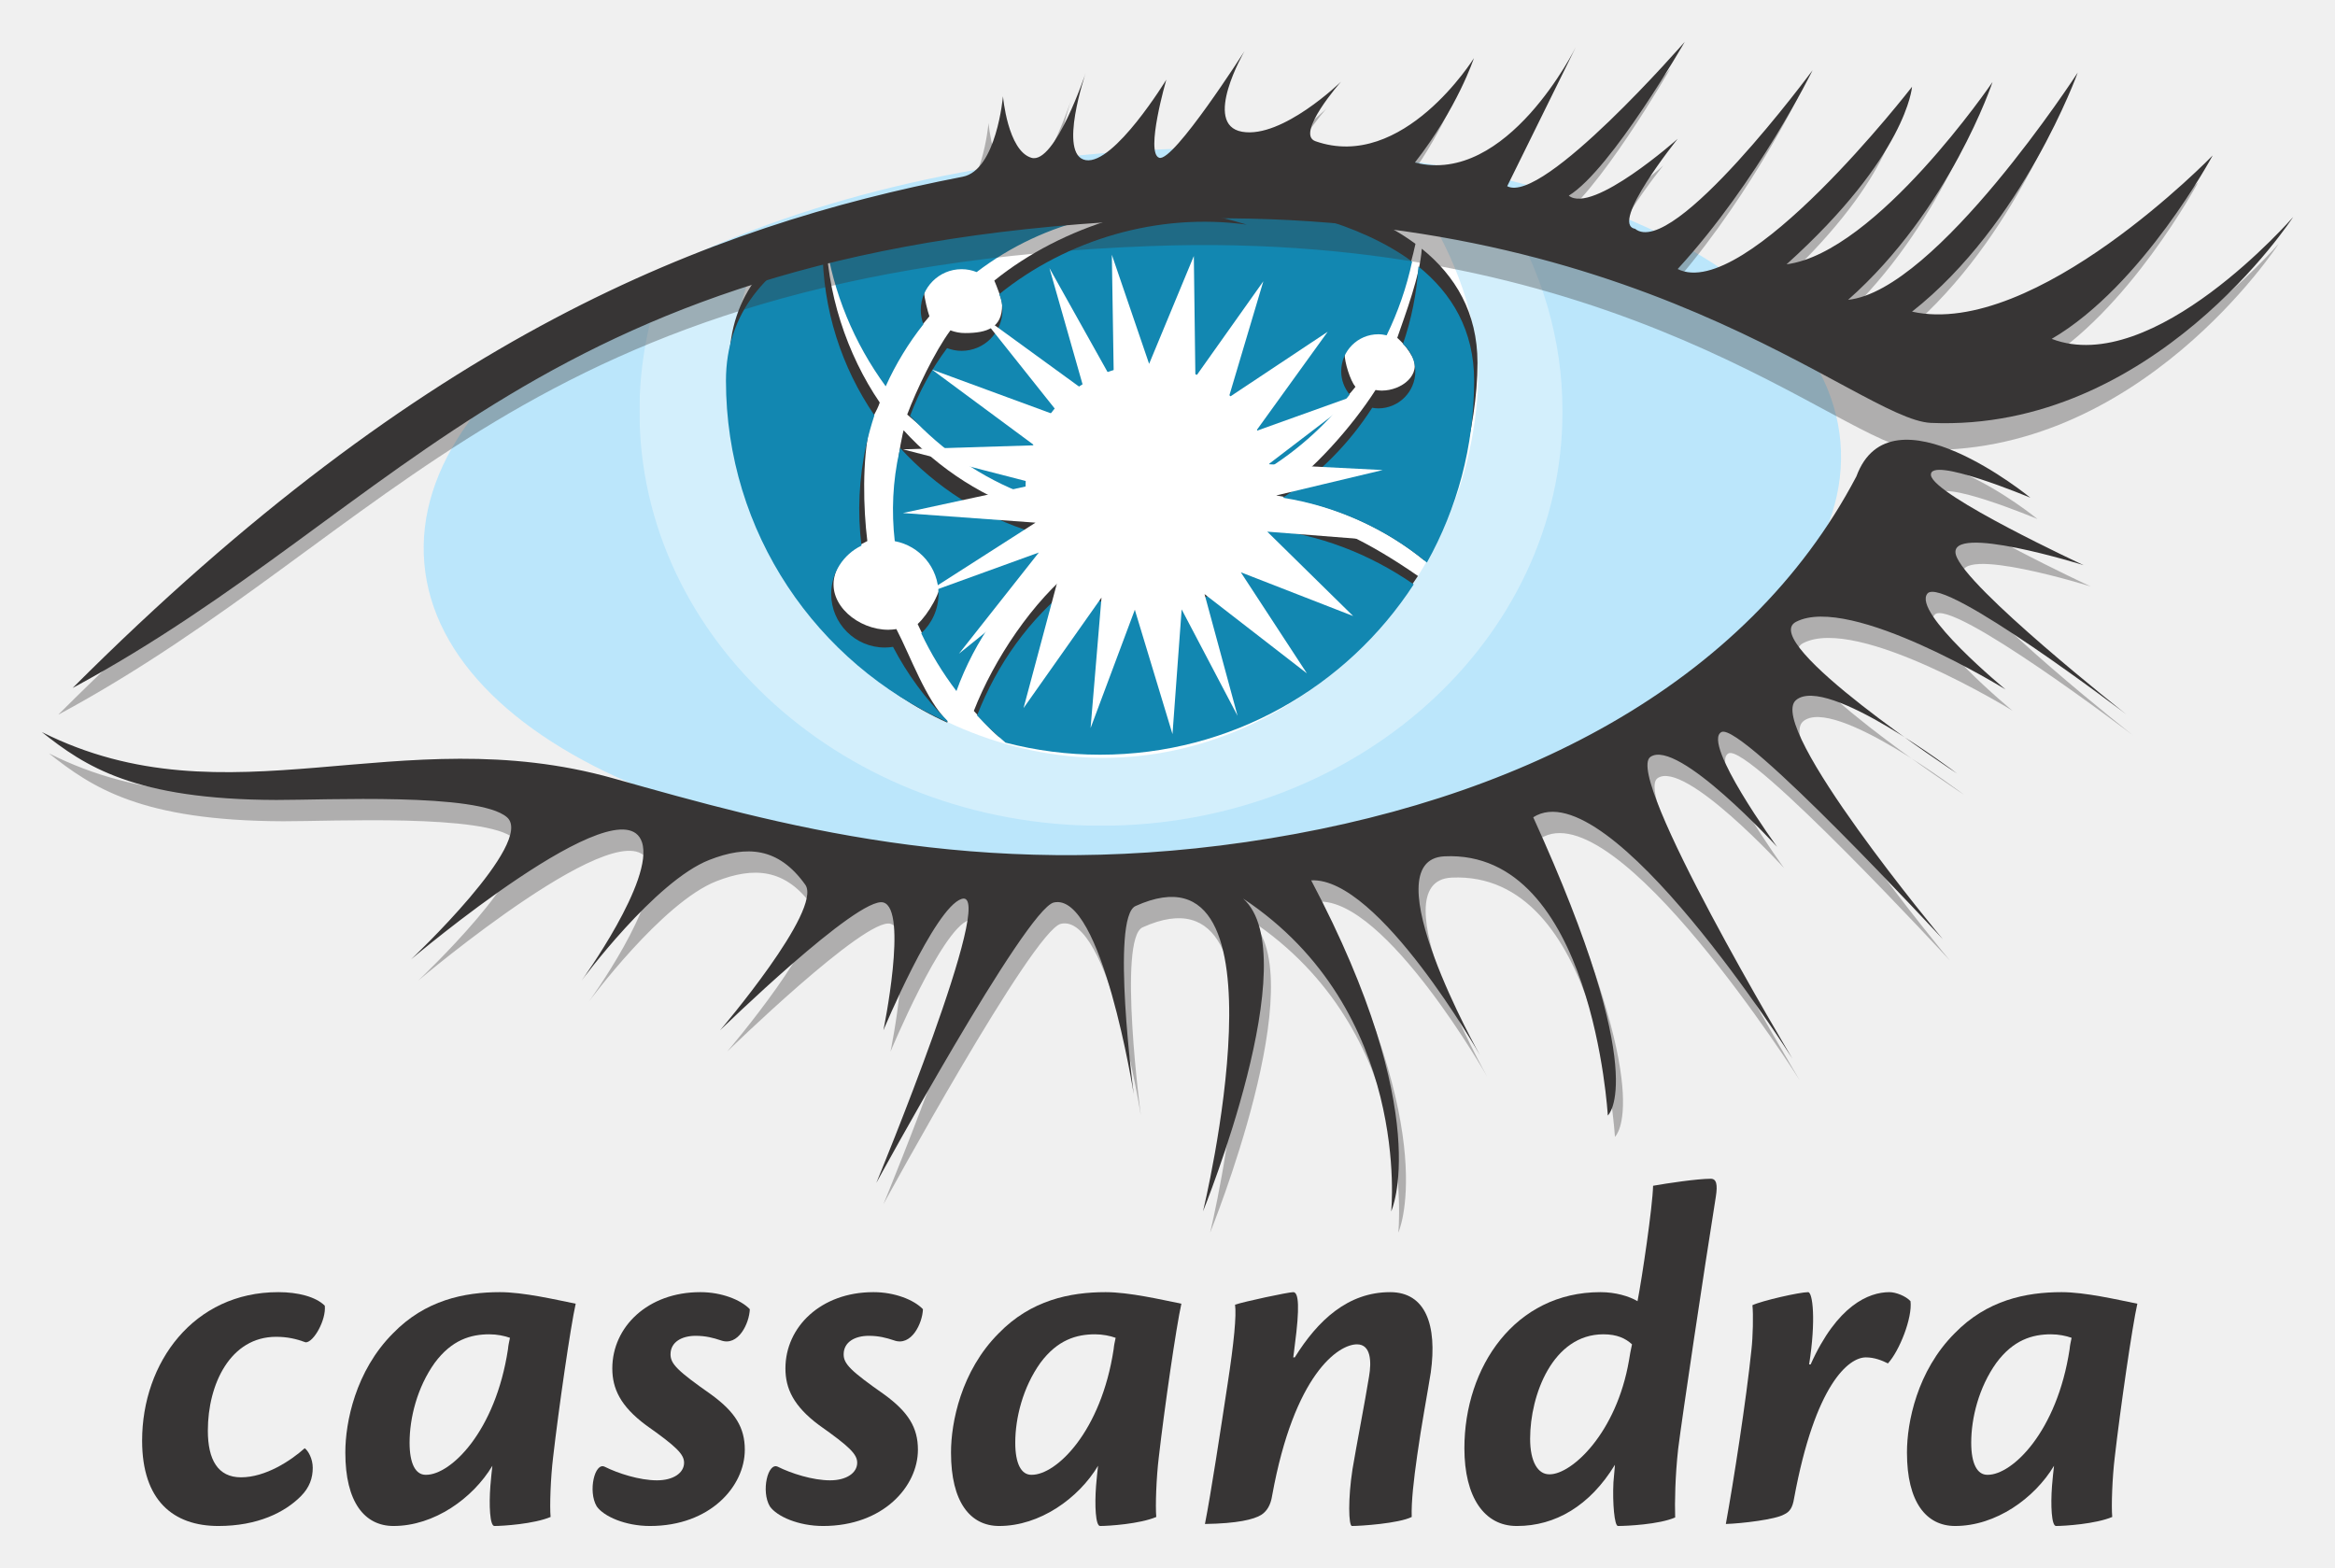
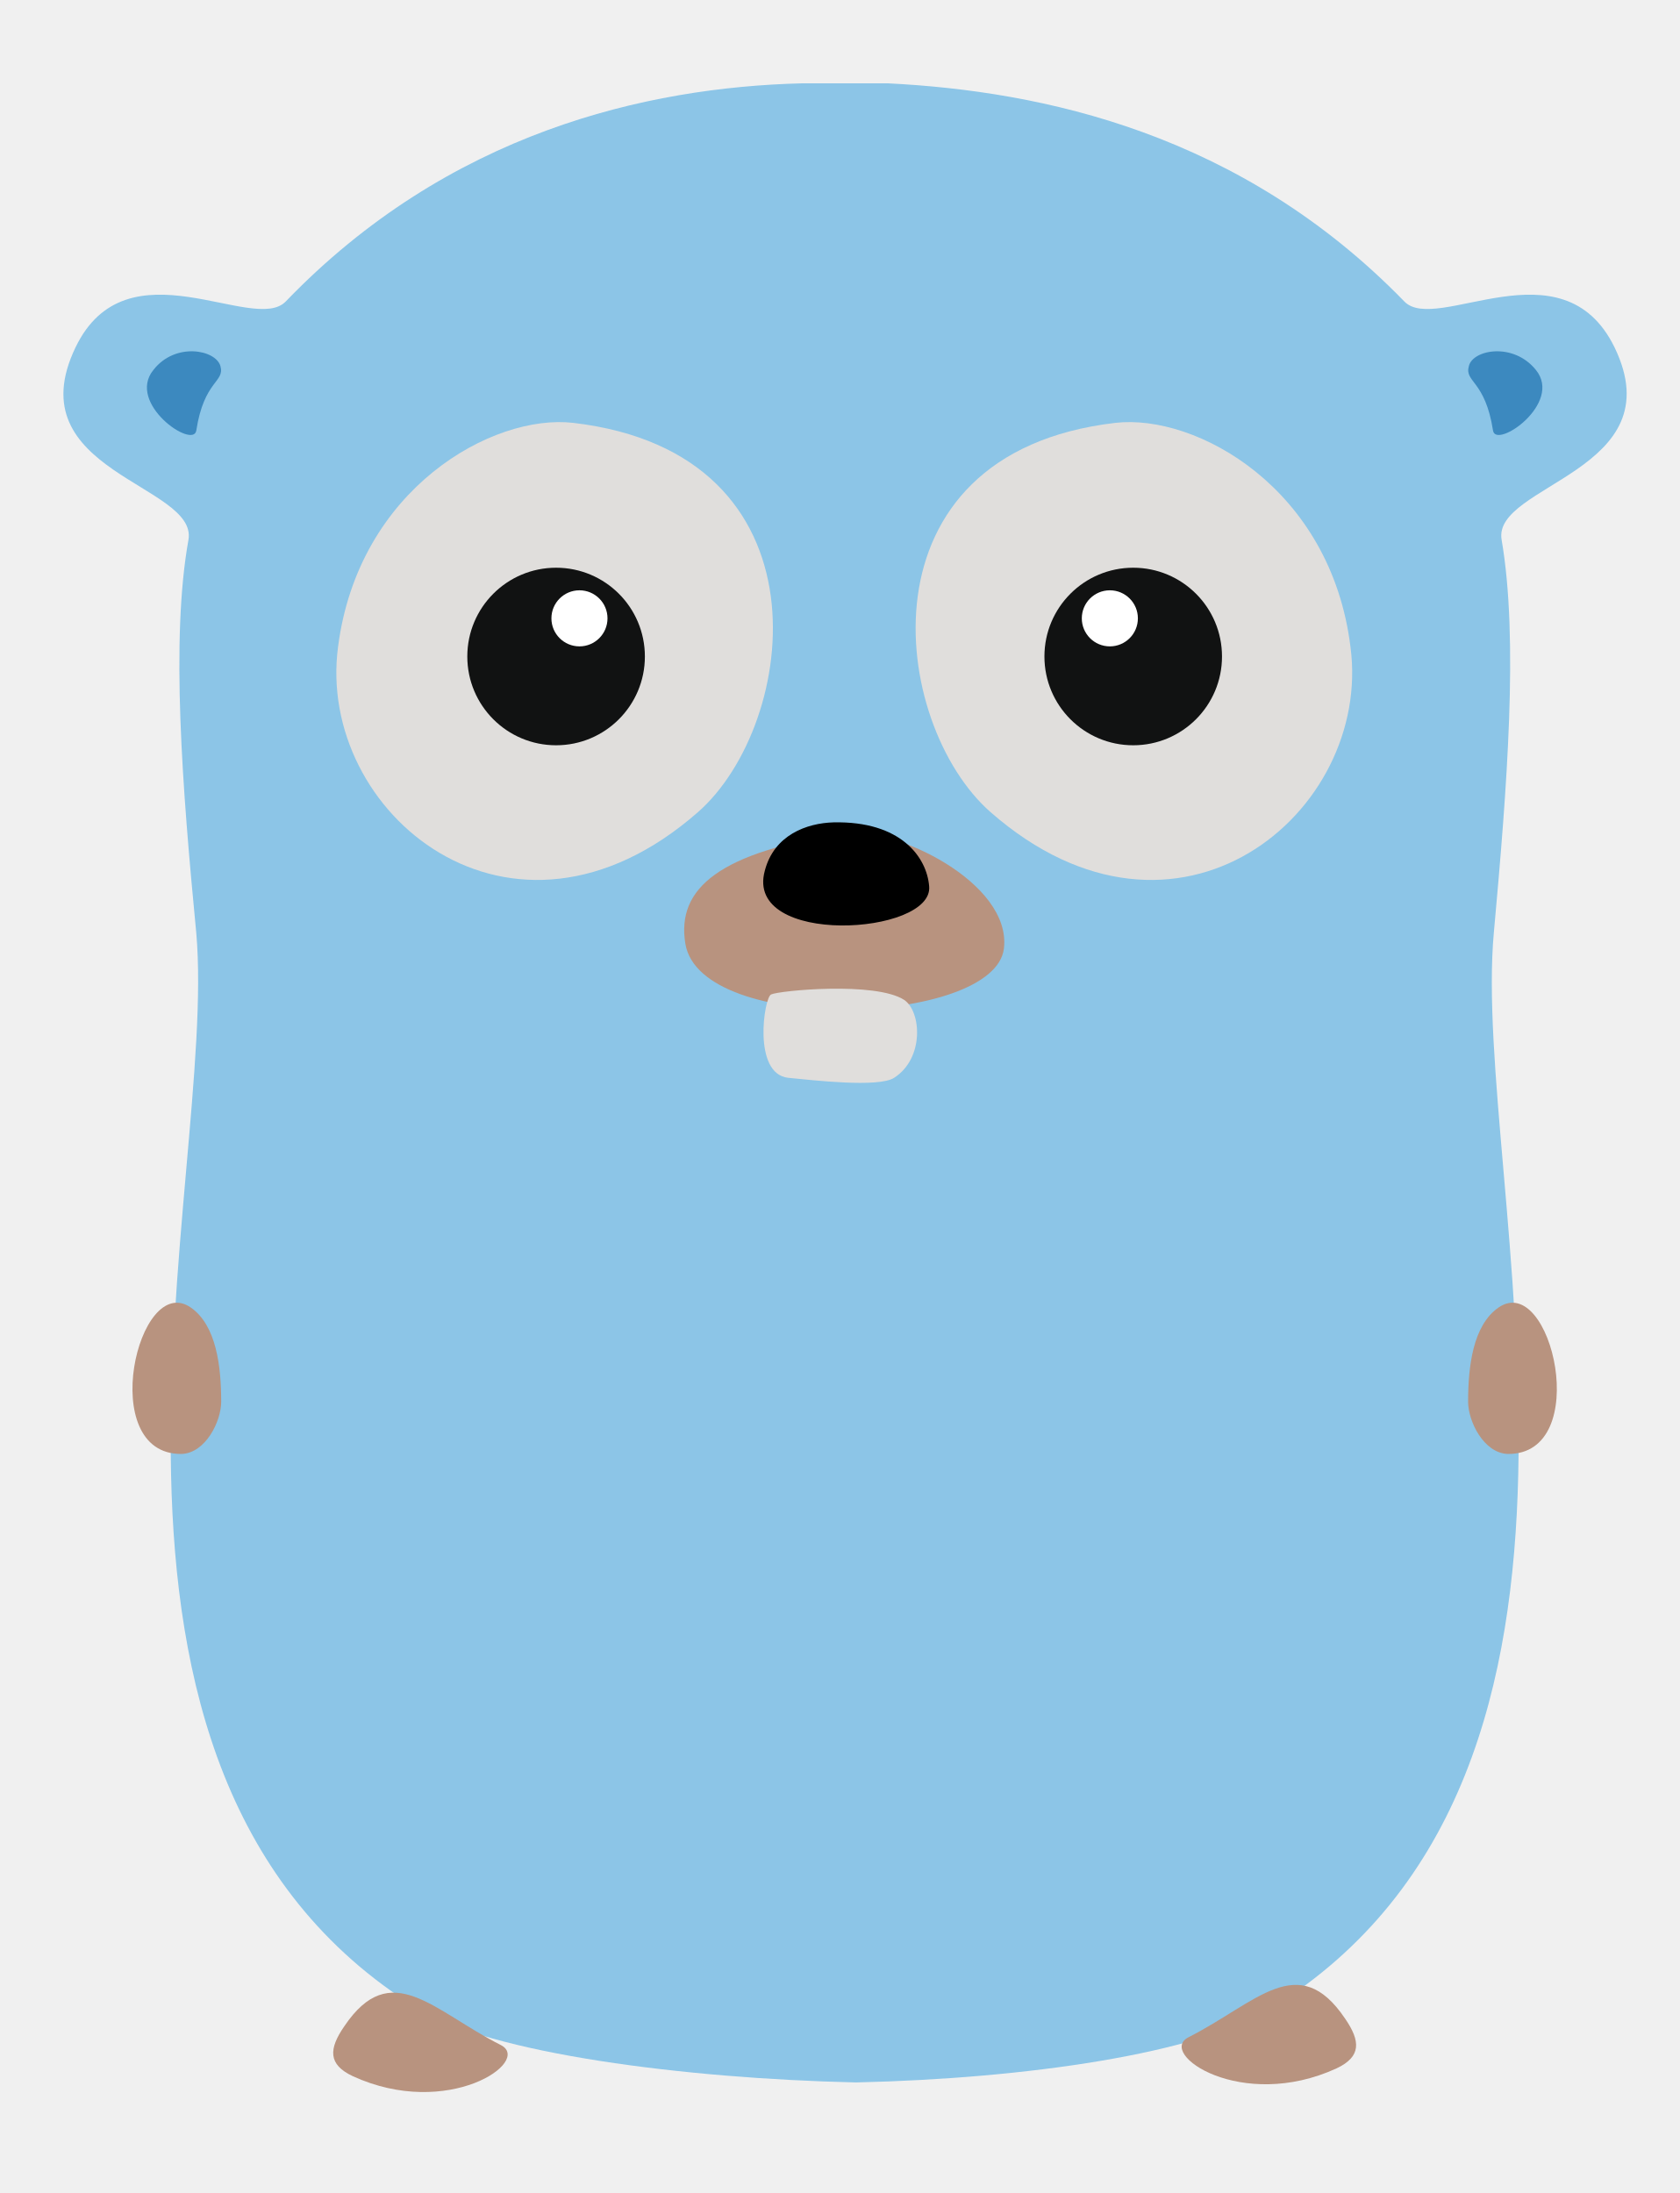
- <svg xmlns="http://www.w3.org/2000/svg" version="1.1" width="279.184" height="187.477" id="svg2816" xml:space="preserve">
-   <defs id="defs2820">
-     <clipPath id="clipPath2832">
-       <path d="M 0,792 612,792 612,0 0,0 0,792 z" id="path2834" />
-     </clipPath>
-     <clipPath id="clipPath2844">
-       <path d="M 0,792 612,792 612,0 0,0 0,792 z" id="path2846" />
-     </clipPath>
-     <clipPath id="clipPath2852">
-       <path d="m 96.008,715.93 88.29,0 0,-62.176 -88.29,0 0,62.176 z" id="path2854" />
-     </clipPath>
-     <clipPath id="clipPath2868">
-       <path d="M 0,792 612,792 612,0 0,0 0,792 z" id="path2870" />
-     </clipPath>
-     <clipPath id="clipPath2880">
-       <path d="M 0,792 612,792 612,0 0,0 0,792 z" id="path2882" />
-     </clipPath>
-     <clipPath id="clipPath2908">
-       <path d="M 0,792 612,792 612,0 0,0 0,792 z" id="path2910" />
-     </clipPath>
-     <clipPath id="clipPath2936">
-       <path d="M 0,792 612,792 612,0 0,0 0,792 z" id="path2938" />
-     </clipPath>
-     <clipPath id="clipPath2944">
-       <path d="m 121.202,708.378 45.899,0 0,-45.859 -45.899,0 0,45.859 z" id="path2946" />
-     </clipPath>
-     <clipPath id="clipPath2960">
-       <path d="M 0,792 612,792 612,0 0,0 0,792 z" id="path2962" />
-     </clipPath>
-     <clipPath id="clipPath2968">
-       <path d="m 40.403,726.188 212.402,0 0,-61.818 -212.402,0 0,61.818 z" id="path2970" />
-     </clipPath>
-     <clipPath id="clipPath2988">
-       <path d="M 0,792 612,792 612,0 0,0 0,792 z" id="path2990" />
-     </clipPath>
-     <clipPath id="clipPath2996">
-       <path d="m 39.52,688.644 199.381,0 0,-73.818 -199.381,0 0,73.818 z" id="path2998" />
-     </clipPath>
-     <clipPath id="clipPath3016">
-       <path d="M 0,792 612,792 612,0 0,0 0,792 z" id="path3018" />
-     </clipPath>
-   </defs>
-   <g transform="translate(-62.66865,-74.06425)" id="layer1" style="display:inline">
-     <g transform="matrix(1.25,0,0,-1.25,19.11765,990)" id="g3012">
-       <g clip-path="url(#clipPath3016)" id="g3014">
-         <g transform="translate(61.4912,609.1372)" id="g3020">
-           <path d="M 0,0 C 1.824,0 3.552,-0.432 4.417,-1.296 4.561,-2.641 3.36,-4.801 2.592,-4.801 1.68,-4.465 0.816,-4.272 -0.24,-4.272 c -4.368,0 -6.529,-4.513 -6.529,-8.977 0,-2.784 0.96,-4.465 3.169,-4.465 2.352,0 4.752,1.584 6.096,2.784 0.336,-0.239 0.768,-1.008 0.768,-1.872 0,-0.96 -0.288,-1.872 -1.152,-2.736 -1.536,-1.536 -4.128,-2.832 -7.873,-2.832 -4.32,0 -7.296,2.448 -7.296,8.161 C -13.057,-6.721 -8.113,0 -0.048,0 L 0,0 z" id="path3022" style="fill:#373535;fill-opacity:1;fill-rule:nonzero;stroke:none" />
-         </g>
-         <g transform="translate(75.6021,591.6636)" id="g3024">
-           <path d="m 0,0 c 2.352,0 6.625,4.129 7.825,12.001 0.048,0.48 0.096,0.624 0.192,1.104 -0.528,0.192 -1.248,0.336 -1.969,0.336 -1.776,0 -3.6,-0.528 -5.232,-2.736 -1.68,-2.352 -2.4,-5.28 -2.4,-7.633 C -1.584,1.057 -1.008,0 -0.048,0 L 0,0 z m -7.729,2.16 c 0,2.832 0.96,7.777 4.561,11.377 3.072,3.168 6.816,3.937 10.225,3.937 2.256,0 5.328,-0.72 7.248,-1.105 -0.48,-2.112 -1.632,-10.08 -2.16,-14.688 -0.24,-1.969 -0.336,-4.705 -0.24,-5.713 -1.584,-0.672 -4.56,-0.864 -5.377,-0.864 -0.431,0 -0.528,1.968 -0.383,3.84 0.047,0.624 0.144,1.536 0.191,1.92 -1.872,-3.12 -5.568,-5.76 -9.456,-5.76 -2.784,0 -4.609,2.304 -4.609,7.008 l 0,0.048 z" id="path3026" style="fill:#373535;fill-opacity:1;fill-rule:nonzero;stroke:none" />
-         </g>
-         <g transform="translate(101.8579,609.1372)" id="g3028">
-           <path d="m 0,0 c 1.968,0 3.84,-0.72 4.705,-1.632 -0.048,-1.345 -1.104,-3.6 -2.785,-2.976 -0.72,0.24 -1.44,0.431 -2.4,0.431 -1.296,0 -2.4,-0.576 -2.4,-1.775 0,-0.912 0.672,-1.585 3.888,-3.841 2.305,-1.68 3.217,-3.168 3.217,-5.28 0,-3.505 -3.313,-7.297 -9.073,-7.297 -2.352,0 -4.417,0.912 -5.089,1.872 -0.864,1.44 -0.192,4.272 0.769,3.793 1.248,-0.624 3.312,-1.297 4.992,-1.297 1.584,0 2.592,0.721 2.592,1.681 0,0.815 -0.72,1.536 -3.648,3.6 -2.449,1.824 -3.217,3.504 -3.217,5.424 0,3.984 3.409,7.297 8.401,7.297 L 0,0 z" id="path3030" style="fill:#373535;fill-opacity:1;fill-rule:nonzero;stroke:none" />
-         </g>
-         <g transform="translate(118.417,609.1372)" id="g3032">
-           <path d="m 0,0 c 1.969,0 3.841,-0.72 4.705,-1.632 -0.048,-1.345 -1.103,-3.6 -2.784,-2.976 -0.72,0.24 -1.441,0.431 -2.4,0.431 -1.296,0 -2.4,-0.576 -2.4,-1.775 0,-0.912 0.672,-1.585 3.888,-3.841 2.304,-1.68 3.216,-3.168 3.216,-5.28 0,-3.505 -3.313,-7.297 -9.073,-7.297 -2.352,0 -4.416,0.912 -5.088,1.872 -0.864,1.44 -0.192,4.272 0.768,3.793 1.248,-0.624 3.312,-1.297 4.992,-1.297 1.584,0 2.592,0.721 2.592,1.681 0,0.815 -0.72,1.536 -3.648,3.6 -2.448,1.824 -3.216,3.504 -3.216,5.424 0,3.984 3.408,7.297 8.401,7.297 L 0,0 z" id="path3034" style="fill:#373535;fill-opacity:1;fill-rule:nonzero;stroke:none" />
-         </g>
-         <g transform="translate(133.5361,591.6636)" id="g3036">
-           <path d="m 0,0 c 2.353,0 6.625,4.129 7.825,12.001 0.048,0.48 0.097,0.624 0.193,1.104 -0.529,0.192 -1.248,0.336 -1.969,0.336 -1.776,0 -3.6,-0.528 -5.233,-2.736 -1.679,-2.352 -2.4,-5.28 -2.4,-7.633 C -1.584,1.057 -1.008,0 -0.047,0 L 0,0 z m -7.729,2.16 c 0,2.832 0.961,7.777 4.561,11.377 3.072,3.168 6.816,3.937 10.225,3.937 2.256,0 5.329,-0.72 7.249,-1.105 -0.48,-2.112 -1.632,-10.08 -2.16,-14.688 -0.241,-1.969 -0.336,-4.705 -0.241,-5.713 -1.584,-0.672 -4.559,-0.864 -5.376,-0.864 -0.431,0 -0.528,1.968 -0.384,3.84 0.048,0.624 0.144,1.536 0.192,1.92 -1.872,-3.12 -5.568,-5.76 -9.456,-5.76 -2.785,0 -4.61,2.304 -4.61,7.008 l 0,0.048 z" id="path3038" style="fill:#373535;fill-opacity:1;fill-rule:nonzero;stroke:none" />
-         </g>
-         <g transform="translate(158.688,602.897)" id="g3040">
-           <path d="m 0,0 c 2.209,3.552 5.088,6.24 9.121,6.24 3.408,0 4.512,-3.168 3.889,-7.68 -0.336,-2.113 -0.912,-5.137 -1.297,-7.921 -0.336,-2.353 -0.576,-4.464 -0.527,-5.905 -1.248,-0.624 -4.897,-0.864 -5.713,-0.864 -0.336,0 -0.385,2.641 0.048,5.425 0.383,2.304 1.2,6.48 1.584,8.881 0.241,1.391 0.192,3.072 -1.152,3.072 -1.777,0 -6,-2.833 -8.113,-14.449 -0.145,-0.96 -0.528,-1.536 -1.057,-1.872 -0.719,-0.433 -2.256,-0.817 -5.375,-0.865 0.576,2.928 1.488,8.929 2.16,13.345 0.623,4.032 0.864,6.625 0.719,7.633 0.817,0.288 5.09,1.2 5.568,1.2 C 0.385,6.24 0.48,4.752 0,1.151 -0.047,0.815 -0.096,0.288 -0.145,0 L 0,0 z" id="path3042" style="fill:#373535;fill-opacity:1;fill-rule:nonzero;stroke:none" />
-         </g>
-         <g transform="translate(183.0728,591.7114)" id="g3044">
-           <path d="m 0,0 c 2.111,0 6.385,3.937 7.584,10.897 0.049,0.384 0.193,1.104 0.289,1.537 -0.625,0.576 -1.441,0.96 -2.736,0.96 -4.85,0 -7.01,-5.809 -7.01,-9.986 C -1.873,1.152 -1.104,0 -0.049,0 L 0,0 z m -3.168,-4.944 c -3.072,0 -4.992,2.736 -4.992,7.44 0,7.777 4.847,14.93 13.008,14.93 1.441,0 2.736,-0.384 3.552,-0.864 0.432,2.208 1.44,9.025 1.489,11.041 1.343,0.24 4.224,0.671 5.519,0.671 0.53,0 0.674,-0.527 0.481,-1.727 C 14.736,19.346 12.674,5.521 12.289,2.448 12,-0.144 11.953,-2.688 12,-4.128 10.465,-4.8 7.344,-4.944 6.529,-4.944 6.191,-4.944 6,-2.736 6.096,-0.768 6.145,-0.144 6.24,0.769 6.24,0.912 3.84,-3.024 0.527,-4.944 -3.121,-4.944 l -0.047,0 z" id="path3046" style="fill:#373535;fill-opacity:1;fill-rule:nonzero;stroke:none" />
-         </g>
-         <g transform="translate(208.0317,602.2241)" id="g3048">
-           <path d="M 0,0 C 2.545,5.665 5.568,6.913 7.537,6.913 8.162,6.913 9.121,6.529 9.553,6.049 9.746,4.465 8.498,1.297 7.393,0.097 6.816,0.385 6.098,0.673 5.281,0.673 c -1.633,0 -4.849,-2.545 -6.865,-13.489 -0.145,-0.913 -0.432,-1.297 -0.959,-1.537 -0.816,-0.48 -4.033,-0.864 -5.568,-0.912 0.718,3.937 1.966,11.953 2.447,16.658 0.144,1.2 0.191,3.408 0.096,4.272 0.912,0.432 4.513,1.248 5.328,1.248 0.433,0 0.769,-2.641 0.095,-6.913 L 0,0 z" id="path3050" style="fill:#373535;fill-opacity:1;fill-rule:nonzero;stroke:none" />
-         </g>
-         <g transform="translate(224.9751,591.6636)" id="g3052">
-           <path d="m 0,0 c 2.354,0 6.625,4.129 7.826,12.001 0.047,0.48 0.096,0.624 0.192,1.104 -0.528,0.192 -1.248,0.336 -1.969,0.336 -1.776,0 -3.6,-0.528 -5.233,-2.736 -1.679,-2.352 -2.4,-5.28 -2.4,-7.633 C -1.584,1.057 -1.008,0 -0.047,0 L 0,0 z m -7.729,2.16 c 0,2.832 0.961,7.777 4.561,11.377 3.072,3.168 6.816,3.937 10.225,3.937 2.256,0 5.328,-0.72 7.25,-1.105 -0.481,-2.112 -1.633,-10.08 -2.161,-14.688 -0.24,-1.969 -0.337,-4.705 -0.24,-5.713 -1.584,-0.672 -4.56,-0.864 -5.377,-0.864 -0.431,0 -0.527,1.968 -0.384,3.84 0.048,0.624 0.144,1.536 0.193,1.92 -1.873,-3.12 -5.568,-5.76 -9.457,-5.76 -2.785,0 -4.61,2.304 -4.61,7.008 l 0,0.048 z" id="path3054" style="fill:#373535;fill-opacity:1;fill-rule:nonzero;stroke:none" />
-         </g>
-       </g>
+ <svg xmlns="http://www.w3.org/2000/svg" version="1.1" id="Gopher" x="0px" y="0px" viewBox="0 0 215.6 281.6" enable-background="new 0 0 215.6 281.6" xml:space="preserve">
+   <g>
+     <path fill="#8CC5E7" d="M207.3,44.6c-6.7-13.7-22.9-1.6-27-5.9c-21-21.6-46.4-27-66.3-28c0,0-9,0-11,0c-20,0.5-45.4,6.3-66.3,28   c-4.1,4.3-20.4-7.8-27,5.9c-7.7,16,15.7,17.6,14.5,24.7c-2.3,12.8-0.8,31.8,1,50.5C28,151.5,4.3,227.4,53.6,257.9   c9.3,5.8,34.4,9,56.2,9.5l0,0c0,0,0.1,0,0.1,0c0,0,0.1,0,0.1,0l0,0c21.8-0.5,43.9-3.7,53.2-9.5c49.4-30.5,25.7-106.4,28.6-138.1   c1.7-18.7,3.2-37.7,1-50.5C191.6,62.2,215,60.5,207.3,44.6z" />
+     <g>
+       <path fill="#E0DEDC" d="M143.2,54.3c-33.4,3.9-28.9,38.7-16,50c24,21,49,0,46.2-21.2C170.9,62.7,153.6,53.1,143.2,54.3z" />
+       <circle fill="#111212" cx="145.5" cy="84.3" r="11.4" />
+       <circle fill="#FFFFFF" cx="142.5" cy="79.4" r="3.6" />
    </g>
-   </g>
-   <g transform="translate(-62.66865,-74.06425)" id="layer2" style="display:inline">
-     <g transform="matrix(1.25,0,0,-1.25,19.11765,990)" id="g4555">
-       <g id="g2828">
-         <g clip-path="url(#clipPath2832)" id="g2830">
-           <g transform="translate(210.8784,690.4834)" id="g2836">
-             <path d="m 0,0 c 1.584,-18.452 -27.455,-36.014 -64.859,-39.223 -37.404,-3.209 -69.01,9.151 -70.592,27.602 -1.584,18.455 27.455,36.016 64.859,39.225 C -33.188,30.812 -1.582,18.455 0,0" id="path2838" style="fill:#bbe6fb;fill-opacity:1;fill-rule:nonzero;stroke:none" />
-           </g>
-         </g>
-       </g>
-       <g id="g2840">
-         <g clip-path="url(#clipPath2844)" id="g2842">
-           <g id="g2848">
-             <g id="g2850" />
-             <g id="g2856">
-               <g clip-path="url(#clipPath2852)" id="g2858" style="opacity:0.35">
-                 <g transform="translate(141.3843,715.9233)" id="g2860">
-                   <path d="m 0,0 c -14.268,0.232 -30.964,-5.433 -43.387,-10.738 -1.293,-3.726 -1.989,-7.689 -1.989,-11.797 0,-21.888 19.764,-39.634 44.145,-39.634 24.381,0 44.145,17.746 44.145,39.634 0,6.927 -1.984,13.435 -5.463,19.101 C 27.512,-1.889 13.842,-0.225 0,0" id="path2862" style="fill:#ffffff;fill-opacity:1;fill-rule:nonzero;stroke:none" />
-                 </g>
-               </g>
-             </g>
-           </g>
-         </g>
-       </g>
-       <g id="g2864">
-         <g clip-path="url(#clipPath2868)" id="g2866">
-           <g transform="translate(140.1528,715.9277)" id="g2872">
-             <path d="m 0,0 c -7.899,0.482 -21.514,-3.639 -32.867,-7.75 -1.725,-4.071 -2.683,-8.526 -2.683,-13.201 0,-19.178 17.388,-34.725 35.782,-34.725 18.273,0 34.44,15.572 35.782,34.725 0.436,6.237 -1.711,12.114 -4.692,17.181 C 19.552,-1.697 7.061,-0.431 0,0" id="path2874" style="fill:#ffffff;fill-opacity:1;fill-rule:nonzero;stroke:none" />
-           </g>
-         </g>
-       </g>
-       <g id="g2876">
-         <g clip-path="url(#clipPath2880)" id="g2878">
-           <g transform="translate(119.8818,697.4946)" id="g2884">
-             <path d="M 0,0 C 0.969,2.146 2.437,3.197 3.859,4.996 3.701,5.422 3.355,6.815 3.355,7.298 c 0,2.156 1.749,3.906 3.906,3.906 0.509,0 0.995,-0.101 1.44,-0.278 6.465,4.927 14.976,7.075 23.529,5.163 0.781,-0.176 1.547,-0.389 2.299,-0.623 C 26.076,16.638 16.548,13.644 10.067,8.413 10.265,7.946 10.814,6.611 10.814,6.074 10.814,3.917 9.418,3.392 7.261,3.392 6.771,3.392 6.303,3.486 5.87,3.651 4.406,1.685 2.612,-2.06 1.734,-4.401 c 3.584,-3.206 6.822,-4.368 11.042,-5.945 -0.011,0.201 0.145,0.387 0.145,0.592 0,6.503 5.725,11.788 12.229,11.788 5.828,0 10.654,-4.238 11.596,-9.798 2.908,1.85 5.72,3.268 7.863,6.01 -0.5,0.61 -1.039,2.337 -1.039,3.187 0,1.957 1.588,3.544 3.545,3.544 0.277,0 0.543,-0.04 0.802,-0.1 1.088,2.236 1.909,4.606 2.434,7.05 -10.17,7.529 -29.847,6.502 -29.847,6.502 0,0 -15.658,0.817 -26.258,-4.349 C -5.047,8.969 -3.008,4.11 0,0" id="path2886" style="fill:#373535;fill-opacity:1;fill-rule:nonzero;stroke:none" />
-           </g>
-           <g transform="translate(168.4907,700.4282)" id="g2888">
-             <path d="m 0,0 c 0.719,-0.648 1.111,-1.217 1.42,-1.771 0.951,-1.71 -0.957,-3.275 -2.914,-3.275 -0.199,0 -0.391,0.027 -0.582,0.059 -2.205,-3.446 -6.067,-7.865 -9.498,-10.089 5.261,-0.862 10.222,-2.969 14.17,-6.225 2.875,5.151 5.08,12.589 5.08,18.907 0,4.809 -2.123,8.334 -5.328,10.92 C 2.18,5.95 0.805,2.347 0,0" id="path2890" style="fill:#373535;fill-opacity:1;fill-rule:nonzero;stroke:none" />
-           </g>
-           <g transform="translate(125.7842,667.8032)" id="g2892">
-             <path d="M 0,0 C 1.753,4.841 6.065,8.592 10.144,11.892 9.547,12.709 8.652,14.732 8.279,15.69 3.304,17.203 -1.098,20.035 -4.512,23.784 -4.537,23.675 -4.568,23.569 -4.594,23.46 -5.237,20.579 -5.355,17.692 -5.035,14.876 -2.653,14.432 -0.85,12.345 -0.85,9.834 -0.85,8.345 -2.155,6.187 -3.168,5.248 -2.067,2.872 -1.316,1.726 0,0" id="path2894" style="fill:#373535;fill-opacity:1;fill-rule:nonzero;stroke:none" />
-           </g>
-           <g transform="translate(125.4756,663.7393)" id="g2896">
-             <path d="m 0,0 c -2.091,2.079 -3.537,6.226 -4.894,8.83 -0.254,-0.039 -0.514,-0.066 -0.78,-0.066 -2.836,0 -5.807,2.38 -5.135,5.134 0.372,1.524 1.424,2.521 3.137,3.353 -0.39,3.157 -0.496,7.695 0.237,10.977 0.21,0.939 0.655,1.379 0.95,2.273 -3.129,4.579 -5.151,10.589 -5.151,16.552 0,0.218 0.011,0.433 0.016,0.649 -5.288,-2.652 -9.253,-6.83 -9.253,-13.407 0,-14.548 8.379,-28.819 20.846,-34.413 C -0.018,-0.079 -0.01,-0.039 0,0" id="path2898" style="fill:#373535;fill-opacity:1;fill-rule:nonzero;stroke:none" />
-           </g>
-           <g transform="translate(156.1313,683.8511)" id="g2900">
-             <path d="m 0,0 c -1.611,-4.582 -5.967,-7.873 -11.1,-7.873 -2.746,0 -5.265,0.947 -7.267,2.521 -4.127,-3.214 -7.871,-8.86 -9.774,-13.758 0.854,-0.919 1.449,-1.675 2.407,-2.49 2.887,-0.752 6.863,0 9.988,0 12.57,0 23.703,5.592 30.086,15.398 C 10.096,-3.263 5.09,-0.466 0,0" id="path2902" style="fill:#373535;fill-opacity:1;fill-rule:nonzero;stroke:none" />
-           </g>
-         </g>
-       </g>
-       <g id="g2904">
-         <g clip-path="url(#clipPath2908)" id="g2906">
-           <g transform="translate(119.5596,695.7944)" id="g2912">
-             <path d="m 0,0 c 0.969,2.146 2.184,4.132 3.605,5.931 -0.158,0.425 -0.25,0.884 -0.25,1.367 0,2.156 1.749,3.906 3.906,3.906 0.509,0 0.995,-0.101 1.44,-0.278 6.465,4.927 14.976,7.075 23.529,5.163 0.781,-0.176 1.547,-0.389 2.299,-0.623 -8.453,1.172 -17.187,-1.419 -23.668,-6.651 0.198,-0.466 0.306,-0.98 0.306,-1.517 0,-2.157 -1.749,-3.906 -3.906,-3.906 -0.49,0 -0.958,0.094 -1.391,0.259 -1.464,-1.966 -2.661,-4.138 -3.539,-6.48 3.078,-3.317 6.856,-5.94 11.075,-7.517 -0.01,0.201 -0.031,0.4 -0.031,0.605 0,6.503 5.271,11.775 11.775,11.775 5.828,0 10.654,-4.238 11.596,-9.798 2.908,1.85 5.492,4.226 7.634,6.968 -0.5,0.61 -0.81,1.379 -0.81,2.229 0,1.957 1.588,3.544 3.545,3.544 0.277,0 0.543,-0.04 0.802,-0.1 1.088,2.236 1.909,4.606 2.434,7.05 -10.17,7.529 -29.847,6.502 -29.847,6.502 0,0 -15.658,0.817 -26.258,-4.349 C -5.047,8.969 -3.008,4.11 0,0" id="path2914" style="fill:#1287b1;fill-opacity:1;fill-rule:nonzero;stroke:none" />
-           </g>
-           <g transform="translate(169.0396,699.8481)" id="g2916">
-             <path d="m 0,0 c 0.719,-0.648 1.18,-1.577 1.18,-2.621 0,-1.957 -1.588,-3.545 -3.545,-3.545 -0.199,0 -0.391,0.027 -0.582,0.059 -2.205,-3.446 -5.127,-6.384 -8.559,-8.608 5.072,-0.793 9.846,-2.945 13.793,-6.201 2.875,5.151 4.518,11.084 4.518,17.402 0,4.809 -2.123,8.334 -5.328,10.92 C 1.309,4.83 0.805,2.347 0,0" id="path2918" style="fill:#1287b1;fill-opacity:1;fill-rule:nonzero;stroke:none" />
-           </g>
-           <g transform="translate(126.3252,666.6401)" id="g2920">
-             <path d="M 0,0 C 1.753,4.841 4.799,9.185 8.878,12.484 8.281,13.302 7.789,14.195 7.416,15.153 2.44,16.666 -1.961,19.498 -5.375,23.247 -5.4,23.138 -5.432,23.032 -5.457,22.923 -6.101,20.042 -6.219,17.155 -5.898,14.339 -3.517,13.895 -1.713,11.808 -1.713,9.297 -1.713,7.808 -2.352,6.469 -3.365,5.53 -2.446,3.582 -1.316,1.726 0,0" id="path2922" style="fill:#1287b1;fill-opacity:1;fill-rule:nonzero;stroke:none" />
-           </g>
-           <g transform="translate(125.4619,663.7983)" id="g2924">
-             <path d="m 0,0 c -2.091,2.079 -3.846,4.467 -5.202,7.07 -0.255,-0.039 -0.515,-0.065 -0.78,-0.065 -2.836,0 -5.135,2.299 -5.135,5.134 0,2.032 1.184,3.784 2.897,4.616 -0.389,3.156 -0.257,6.432 0.477,9.714 0.21,0.938 0.466,1.854 0.761,2.749 -3.129,4.578 -4.962,10.113 -4.962,16.076 0,0.218 0.01,0.433 0.015,0.648 -5.288,-2.651 -9.253,-6.83 -9.253,-13.406 0,-14.549 8.688,-27.06 21.155,-32.654 C -0.018,-0.079 -0.01,-0.039 0,0" id="path2926" style="fill:#1287b1;fill-opacity:1;fill-rule:nonzero;stroke:none" />
-           </g>
-           <g transform="translate(155.8091,682.1509)" id="g2928">
-             <path d="m 0,0 c -1.611,-4.582 -5.967,-7.873 -11.1,-7.873 -2.746,0 -5.265,0.947 -7.267,2.521 -4.127,-3.214 -7.242,-7.595 -9.144,-12.494 0.853,-0.919 1.765,-1.785 2.723,-2.599 2.888,-0.752 5.917,-1.155 9.042,-1.155 12.57,0 23.621,6.49 30.004,16.295 C 10.014,-2.365 5.09,-0.466 0,0" id="path2930" style="fill:#1287b1;fill-opacity:1;fill-rule:nonzero;stroke:none" />
-           </g>
-         </g>
-       </g>
-       <g id="g2932">
-         <g clip-path="url(#clipPath2936)" id="g2934">
-           <g id="g2940">
-             <g id="g2942" />
-             <g id="g2948">
-               <g clip-path="url(#clipPath2944)" id="g2950">
-                 <g transform="translate(156.2222,685.187)" id="g2952">
-                   <path d="M 0,0 10.879,2.595 -0.041,3.152 8.846,9.944 -1.238,6.329 5.615,15.826 -3.85,9.535 l 3.309,11.117 -6.5,-9.163 -0.148,11.579 -4.277,-10.314 -3.566,10.437 0.193,-12.295 -6.163,11.021 3.335,-11.702 -9.997,7.27 7.831,-9.84 -12.411,4.564 9.795,-7.247 -12.56,-0.386 12.842,-3.314 -12.853,-2.779 12.687,-0.92 -10.699,-6.851 11.017,3.994 -7.644,-9.681 9.659,7.79 -3.478,-12.991 7.457,10.572 -1.045,-12.486 4.233,11.319 3.603,-11.897 0.876,11.933 5.348,-10.181 -3.16,11.645 9.793,-7.586 -6.322,9.672 10.744,-4.186 -8.215,8.073 L 10.85,-4.164 0,0 z" id="path2954" style="fill:#ffffff;fill-opacity:1;fill-rule:nonzero;stroke:none" />
-                 </g>
-               </g>
-             </g>
-           </g>
-         </g>
-       </g>
-       <g id="g2956">
-         <g clip-path="url(#clipPath2960)" id="g2958">
-           <g id="g2964">
-             <g id="g2966" />
-             <g id="g2972">
-               <g clip-path="url(#clipPath2968)" id="g2974" style="opacity:0.35">
-                 <g transform="translate(40.4033,664.3701)" id="g2976">
-                   <path d="m 0,0 c 33.74,33.739 60.687,44.155 85.143,48.91 3.236,0.629 3.848,7.7 3.848,7.7 0,0 0.453,-5.208 2.718,-5.887 2.264,-0.68 5.207,8.152 5.207,8.152 0,0 -2.717,-7.926 0,-8.379 2.718,-0.453 7.699,7.699 7.699,7.699 0,0 -2.037,-7.019 -0.678,-7.472 1.357,-0.453 8.15,10.189 8.15,10.189 0,0 -4.076,-7.019 -0.226,-7.699 3.851,-0.679 9.467,4.791 9.467,4.791 0,0 -4.416,-5.005 -2.448,-5.696 8.379,-2.945 15.159,7.945 15.159,7.945 0,0 -1.571,-4.775 -5.647,-9.983 8.83,-2.264 15.389,11.039 15.389,11.039 l -6.559,-13.303 c 3.397,-1.813 16.985,13.812 16.985,13.812 0,0 -7.02,-12.228 -11.096,-14.718 2.264,-1.812 10.416,5.434 10.416,5.434 0,0 -6.567,-8.151 -4.076,-8.604 3.623,-2.944 16.982,15.171 16.982,15.171 0,0 -5.207,-10.642 -12.906,-19.021 6.435,-3.219 22.418,17.436 22.418,17.436 0,0 -0.453,-6.567 -12.002,-16.983 8.605,1.132 19.701,17.436 19.701,17.436 0,0 -4.076,-12.228 -13.814,-20.832 8.449,0.879 21.964,21.738 21.964,21.738 0,0 -5.207,-14.492 -15.849,-22.871 11.775,-2.604 28.758,14.945 28.758,14.945 0,0 -6.68,-12.455 -15.399,-17.549 9.738,-3.736 23.098,11.662 23.098,11.662 0,0 -13.36,-20.607 -34.645,-19.701 -6.984,0.297 -28.109,21.188 -73.368,19.474 C 44.609,42.57 31.929,17.209 0,0" id="path2978" style="fill:#373535;fill-opacity:1;fill-rule:nonzero;stroke:none" />
-                 </g>
-               </g>
-             </g>
-           </g>
-           <g transform="translate(41.7861,666.9326)" id="g2980">
-             <path d="m 0,0 c 33.74,33.739 60.686,44.154 85.142,48.91 3.237,0.629 3.849,7.699 3.849,7.699 0,0 0.452,-5.209 2.718,-5.887 2.264,-0.679 5.207,8.151 5.207,8.151 0,0 -2.717,-7.926 0,-8.378 2.718,-0.452 7.699,7.699 7.699,7.699 0,0 -2.037,-7.019 -0.68,-7.472 1.359,-0.453 8.152,10.19 8.152,10.19 0,0 -4.076,-7.02 -0.226,-7.699 3.849,-0.68 9.467,4.79 9.467,4.79 0,0 -4.416,-5.005 -2.448,-5.696 8.379,-2.944 15.157,7.945 15.157,7.945 0,0 -1.571,-4.775 -5.645,-9.983 8.83,-2.265 15.389,11.04 15.389,11.04 l -6.559,-13.305 c 3.397,-1.811 16.983,13.812 16.983,13.812 0,0 -7.018,-12.226 -11.094,-14.717 2.264,-1.812 10.416,5.434 10.416,5.434 0,0 -6.567,-8.152 -4.076,-8.604 3.623,-2.945 16.982,15.171 16.982,15.171 0,0 -5.209,-10.643 -12.906,-19.021 6.435,-3.22 22.418,17.436 22.418,17.436 0,0 -0.453,-6.568 -12.002,-16.984 8.605,1.133 19.701,17.437 19.701,17.437 0,0 -4.076,-12.228 -13.814,-20.833 8.449,0.879 21.964,21.738 21.964,21.738 0,0 -5.207,-14.492 -15.849,-22.87 11.775,-2.604 28.758,14.944 28.758,14.944 0,0 -6.68,-12.453 -15.399,-17.548 9.738,-3.736 23.098,11.662 23.098,11.662 0,0 -13.36,-20.607 -34.647,-19.701 -6.982,0.298 -28.107,21.189 -73.367,19.474 C 44.609,42.57 31.928,17.209 0,0" id="path2982" style="fill:#373535;fill-opacity:1;fill-rule:nonzero;stroke:none" />
-           </g>
-         </g>
-       </g>
-       <g id="g2984">
-         <g clip-path="url(#clipPath2988)" id="g2986">
-           <g id="g2992">
-             <g id="g2994" />
-             <g id="g3000">
-               <g clip-path="url(#clipPath2996)" id="g3002" style="opacity:0.35">
-                 <g transform="translate(39.5195,660.6802)" id="g3004">
-                   <path d="m 0,0 c 17.832,-8.945 34.137,1.358 54.686,-4.433 15.623,-4.404 34.645,-9.833 60.458,-6.096 25.814,3.735 47.893,14.944 58.424,34.985 3.283,8.943 16.642,-2.039 16.642,-2.039 0,0 -9.736,4.076 -9.509,2.151 0.226,-1.924 14.605,-8.604 14.605,-8.604 0,0 -13.021,4.076 -12.228,1.019 0.793,-3.057 16.302,-15.285 16.302,-15.285 0,0 -17.548,13.36 -19.019,11.549 -1.473,-1.812 7.472,-9.172 7.472,-9.172 0,0 -14.832,9.172 -20.041,6.467 -3.746,-1.943 15.399,-14.506 15.399,-14.506 0,0 -12.455,9.512 -15.399,7.021 -2.943,-2.492 14.04,-22.871 14.04,-22.871 0,0 -19.249,20.833 -21.172,19.814 -1.926,-1.019 5.32,-10.983 5.32,-10.983 0,0 -9.51,10.417 -12.113,8.605 -2.604,-1.812 13.586,-28.871 13.586,-28.871 0,0 -17.549,27.738 -24.795,23.098 11.379,-24.966 7.133,-28.533 7.133,-28.533 0,0 -1.452,25.47 -15.625,24.796 -7.133,-0.34 3.396,-19.021 3.396,-19.021 0,0 -9.691,17.062 -16.145,16.722 11.895,-22.511 7.655,-31.667 7.655,-31.667 0,0 1.967,19.226 -14.166,29.925 6.113,-5.433 -3.836,-29.925 -3.836,-29.925 0,0 8.752,36.091 -6.455,29.21 -2.403,-1.085 -0.17,-18.002 -0.17,-18.002 0,0 -3.057,19.362 -7.641,18.342 -2.673,-0.593 -16.984,-26.833 -16.984,-26.833 0,0 11.719,28.362 8.153,27.173 -2.598,-0.867 -7.473,-12.568 -7.473,-12.568 0,0 2.377,11.549 0,12.228 -2.377,0.68 -15.625,-12.228 -15.625,-12.228 0,0 9.851,11.549 8.152,13.927 -2.574,3.603 -5.591,3.772 -9.171,2.377 -5.209,-2.03 -12.227,-11.548 -12.227,-11.548 0,0 6.996,9.637 5.773,13.247 -1.963,5.8 -22.077,-11.209 -22.077,-11.209 0,0 11.888,11.209 9.171,13.587 -2.717,2.377 -17.471,1.642 -22.078,1.655 C 8.832,-6.454 4.124,-3.267 0,0" id="path3006" style="fill:#373535;fill-opacity:1;fill-rule:nonzero;stroke:none" />
-                 </g>
-               </g>
-             </g>
-           </g>
-           <g transform="translate(38.8408,662.7183)" id="g3008">
-             <path d="m 0,0 c 17.832,-8.945 34.136,1.358 54.685,-4.434 15.623,-4.402 34.646,-9.832 60.46,-6.095 25.814,3.736 47.891,14.945 58.422,34.984 3.283,8.944 16.642,-2.037 16.642,-2.037 0,0 -9.736,4.075 -9.509,2.15 0.226,-1.924 14.605,-8.604 14.605,-8.604 0,0 -13.021,4.075 -12.228,1.018 0.793,-3.056 16.304,-15.284 16.304,-15.284 0,0 -17.55,13.361 -19.021,11.548 -1.471,-1.811 7.473,-9.17 7.473,-9.17 0,0 -14.833,9.17 -20.041,6.467 -3.747,-1.944 15.398,-14.506 15.398,-14.506 0,0 -12.455,9.511 -15.398,7.02 -2.944,-2.492 14.041,-22.871 14.041,-22.871 0,0 -19.25,20.833 -21.174,19.814 -1.924,-1.02 5.322,-10.982 5.322,-10.982 0,0 -9.512,10.416 -12.115,8.604 -2.604,-1.811 13.586,-28.871 13.586,-28.871 0,0 -17.549,27.739 -24.795,23.097 11.379,-24.965 7.133,-28.532 7.133,-28.532 0,0 -1.452,25.47 -15.625,24.795 -7.133,-0.34 3.396,-19.02 3.396,-19.02 0,0 -9.691,17.063 -16.144,16.723 11.896,-22.512 7.654,-31.668 7.654,-31.668 0,0 1.967,19.227 -14.166,29.926 6.113,-5.434 -3.836,-29.926 -3.836,-29.926 0,0 8.754,36.091 -6.453,29.21 -2.403,-1.086 -0.17,-18.002 -0.17,-18.002 0,0 -3.059,19.361 -7.642,18.342 -2.674,-0.593 -16.985,-26.833 -16.985,-26.833 0,0 11.719,28.362 8.153,27.172 -2.598,-0.865 -7.473,-12.566 -7.473,-12.566 0,0 2.378,11.548 0,12.227 -2.377,0.679 -15.624,-12.227 -15.624,-12.227 0,0 9.851,11.548 8.151,13.926 -2.574,3.603 -5.591,3.771 -9.17,2.376 -5.21,-2.029 -12.228,-11.547 -12.228,-11.547 0,0 6.996,9.638 5.774,13.247 -1.964,5.799 -22.077,-11.209 -22.077,-11.209 0,0 11.888,11.209 9.17,13.586 C 41.778,-5.774 27.024,-6.51 22.417,-6.496 8.831,-6.453 4.124,-3.267 0,0" id="path3010" style="fill:#373535;fill-opacity:1;fill-rule:nonzero;stroke:none" />
-           </g>
-         </g>
-       </g>
+     <g>
+       <path fill="#B8937F" d="M108.5,107c-16,2.4-21.7,7-20.5,14.2c2,11.8,39.7,10.5,40.9,0.6C129.9,113.3,114.8,106.1,108.5,107z" />
+       <path d="M98.2,111.8c-2.7,9.8,21.7,8.3,21.1,2c-0.3-3.7-3.6-8.4-12.3-8.2C103.6,105.7,99.4,107.2,98.2,111.8z" />
+       <path fill="#E0DEDC" d="M99,127.7c-0.9,0.4-2.4,10.2,2.2,10.7c3.1,0.3,11.6,1.3,13.6,0c3.9-2.5,3.5-8.5,1.3-10    C112.4,126,100,127.2,99,127.7z" />
    </g>
+     <g>
+       <path fill="#E0DEDC" d="M73.6,54.3c33.4,3.9,28.9,38.7,16,50c-24,21-49,0-46.2-21.2C46,62.7,63.3,53.1,73.6,54.3z" />
+       <circle fill="#111212" cx="71.4" cy="84.3" r="11.4" />
+       <circle fill="#FFFFFF" cx="74.4" cy="79.4" r="3.6" />
+     </g>
+     <path fill="#B8937F" d="M193.6,186.7c11,0.1,5.6-23.5-1.2-18.8c-3.3,2.3-3.9,7.6-3.9,12.1C188.5,182.5,190.5,186.6,193.6,186.7z" />
+     <path fill="#B8937F" d="M23.3,186.7c-11,0.1-5.6-23.5,1.2-18.8c3.3,2.3,3.9,7.6,3.9,12.1C28.4,182.5,26.4,186.6,23.3,186.7z" />
+     <path fill="#B8937F" d="M172.7,259.2c-6-8.9-11.4-2-20.1,2.4c-4.1,2.1,6.8,9.6,19,4C174.8,264.1,174.7,262.1,172.7,259.2z" />
+     <path fill="#B8937F" d="M44.2,260.2c6-8.9,11.4-2,20.1,2.4c4.1,2.1-6.8,9.6-19,4C42.1,265.1,42.2,263.1,44.2,260.2z" />
+     <path fill="#3C89BF" d="M188.6,47c-0.6,2.1,2.1,1.8,3.1,8.3c0.4,2.4,9-3.5,5.5-7.8C194.3,43.9,189.1,44.9,188.6,47z" />
+     <path fill="#3C89BF" d="M28.3,47c0.6,2.1-2.1,1.8-3.1,8.3c-0.4,2.4-9-3.5-5.5-7.8C22.5,43.9,27.7,44.9,28.3,47z" />
  </g>
</svg>
